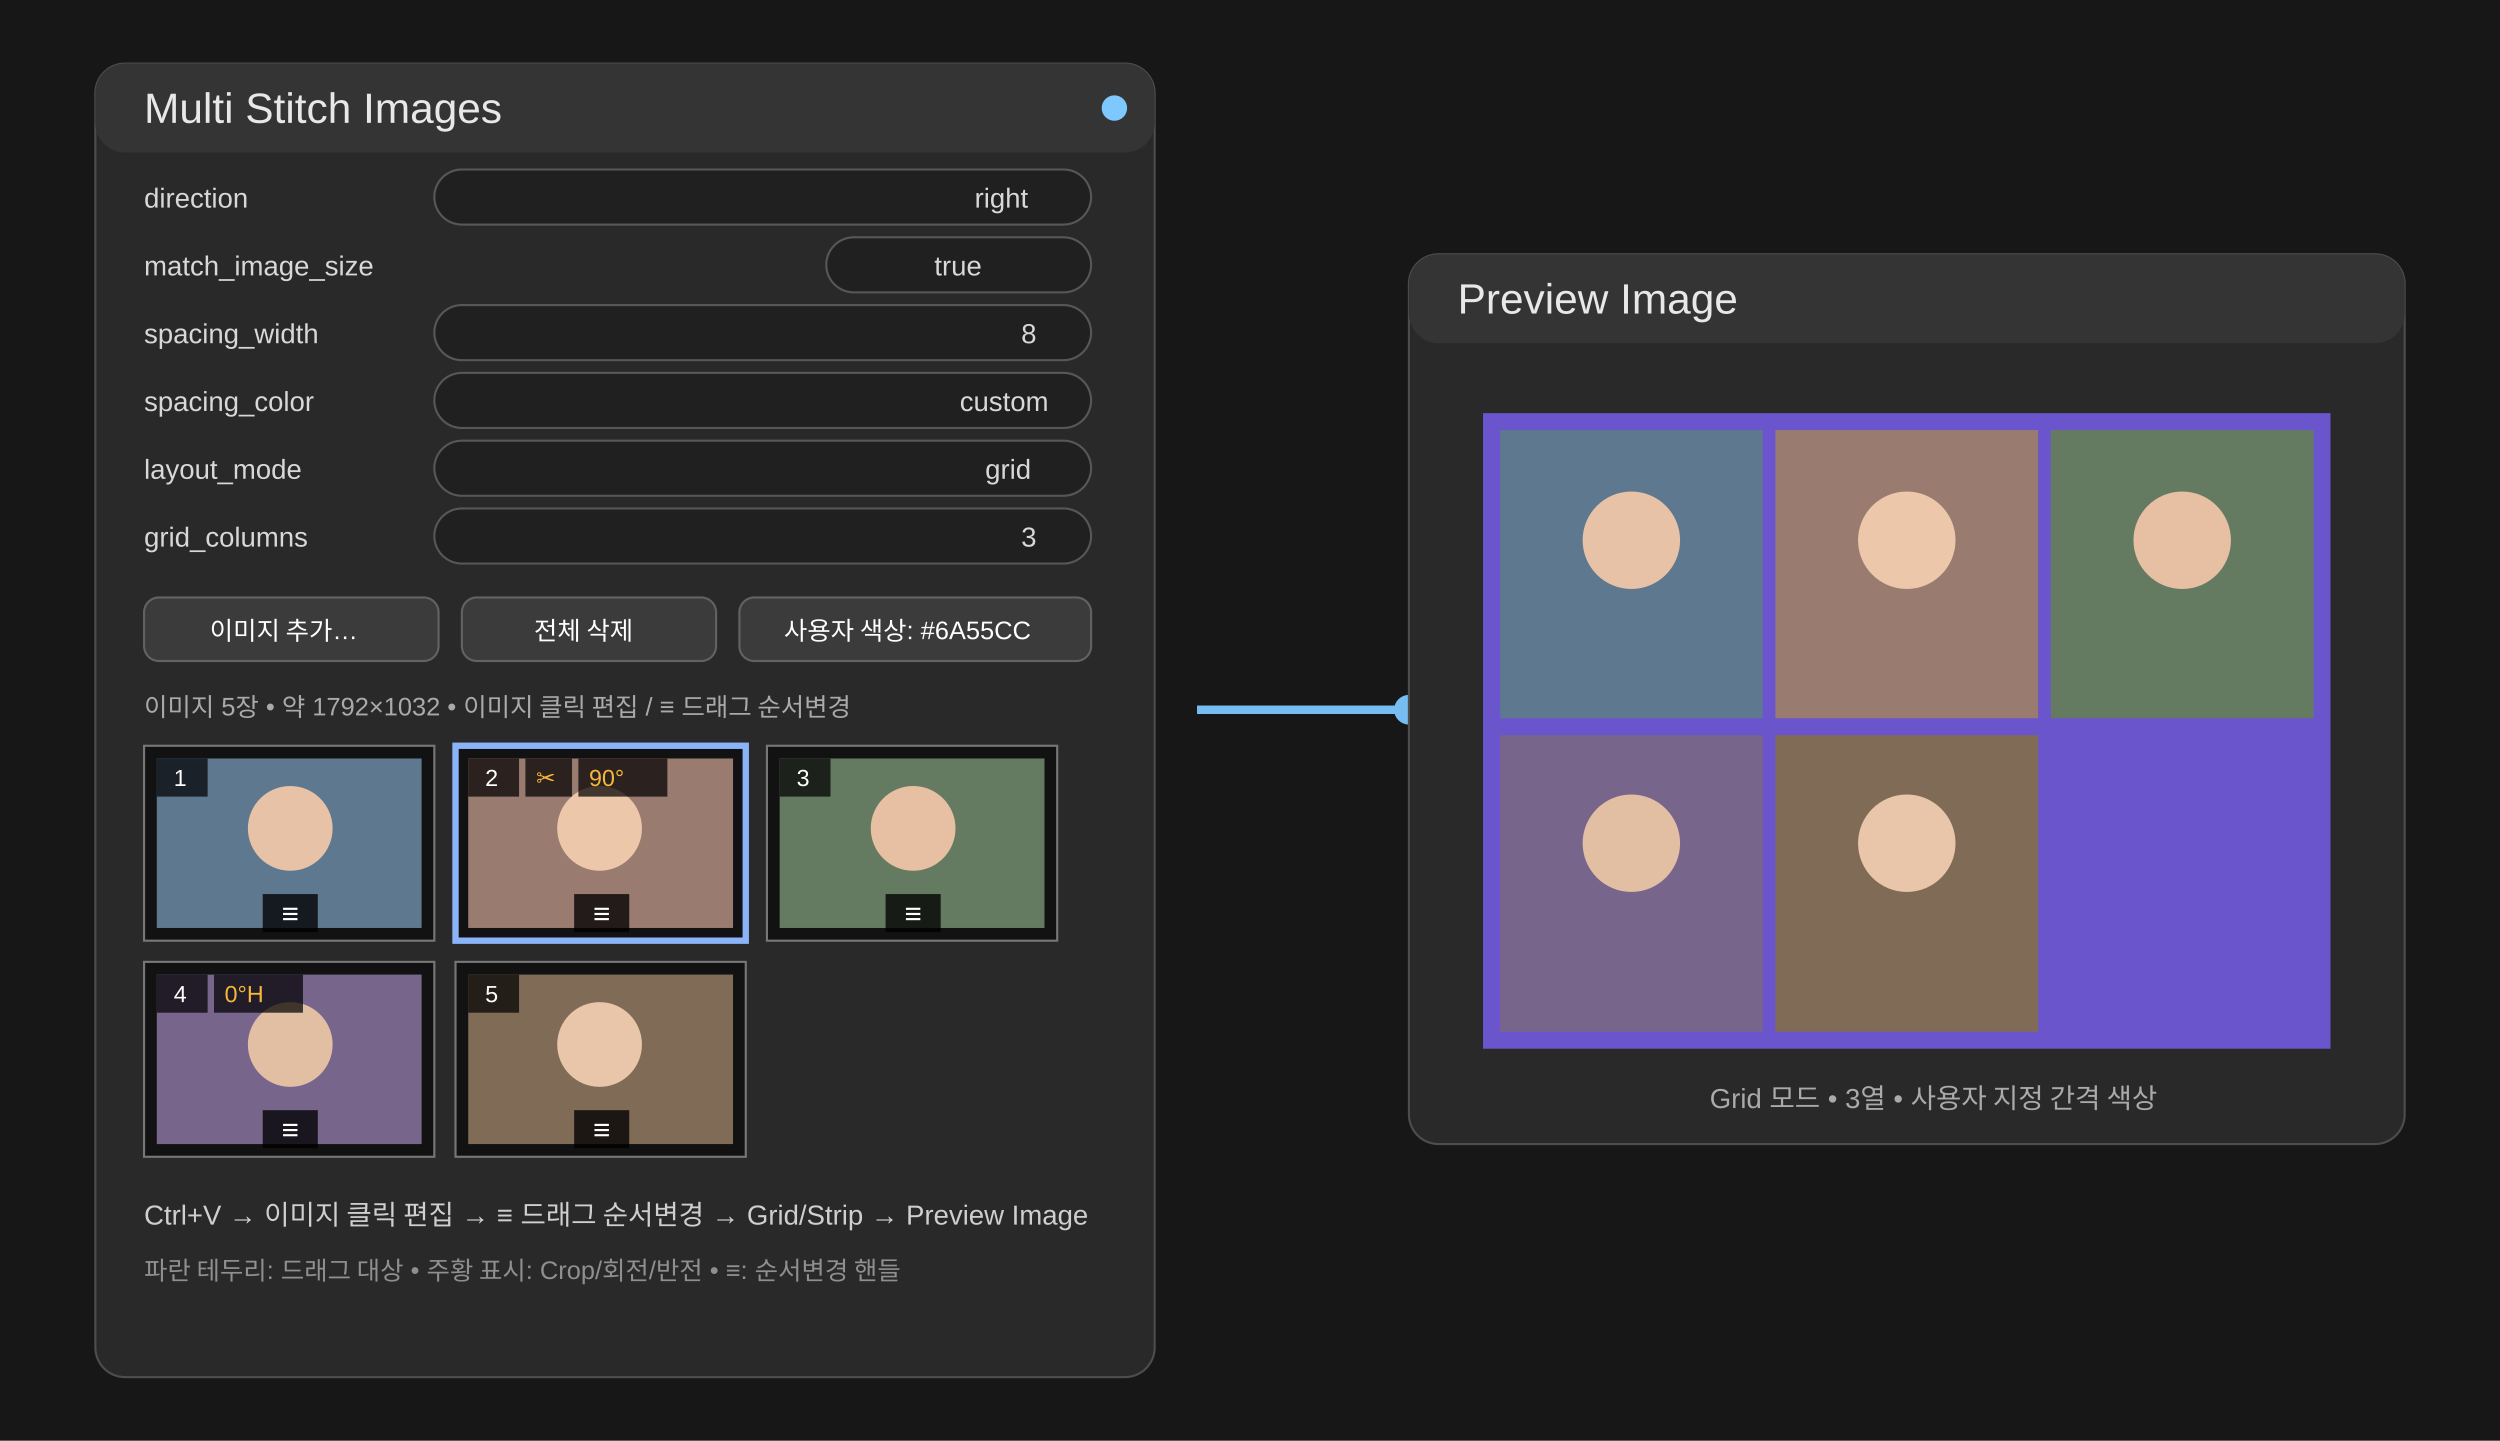
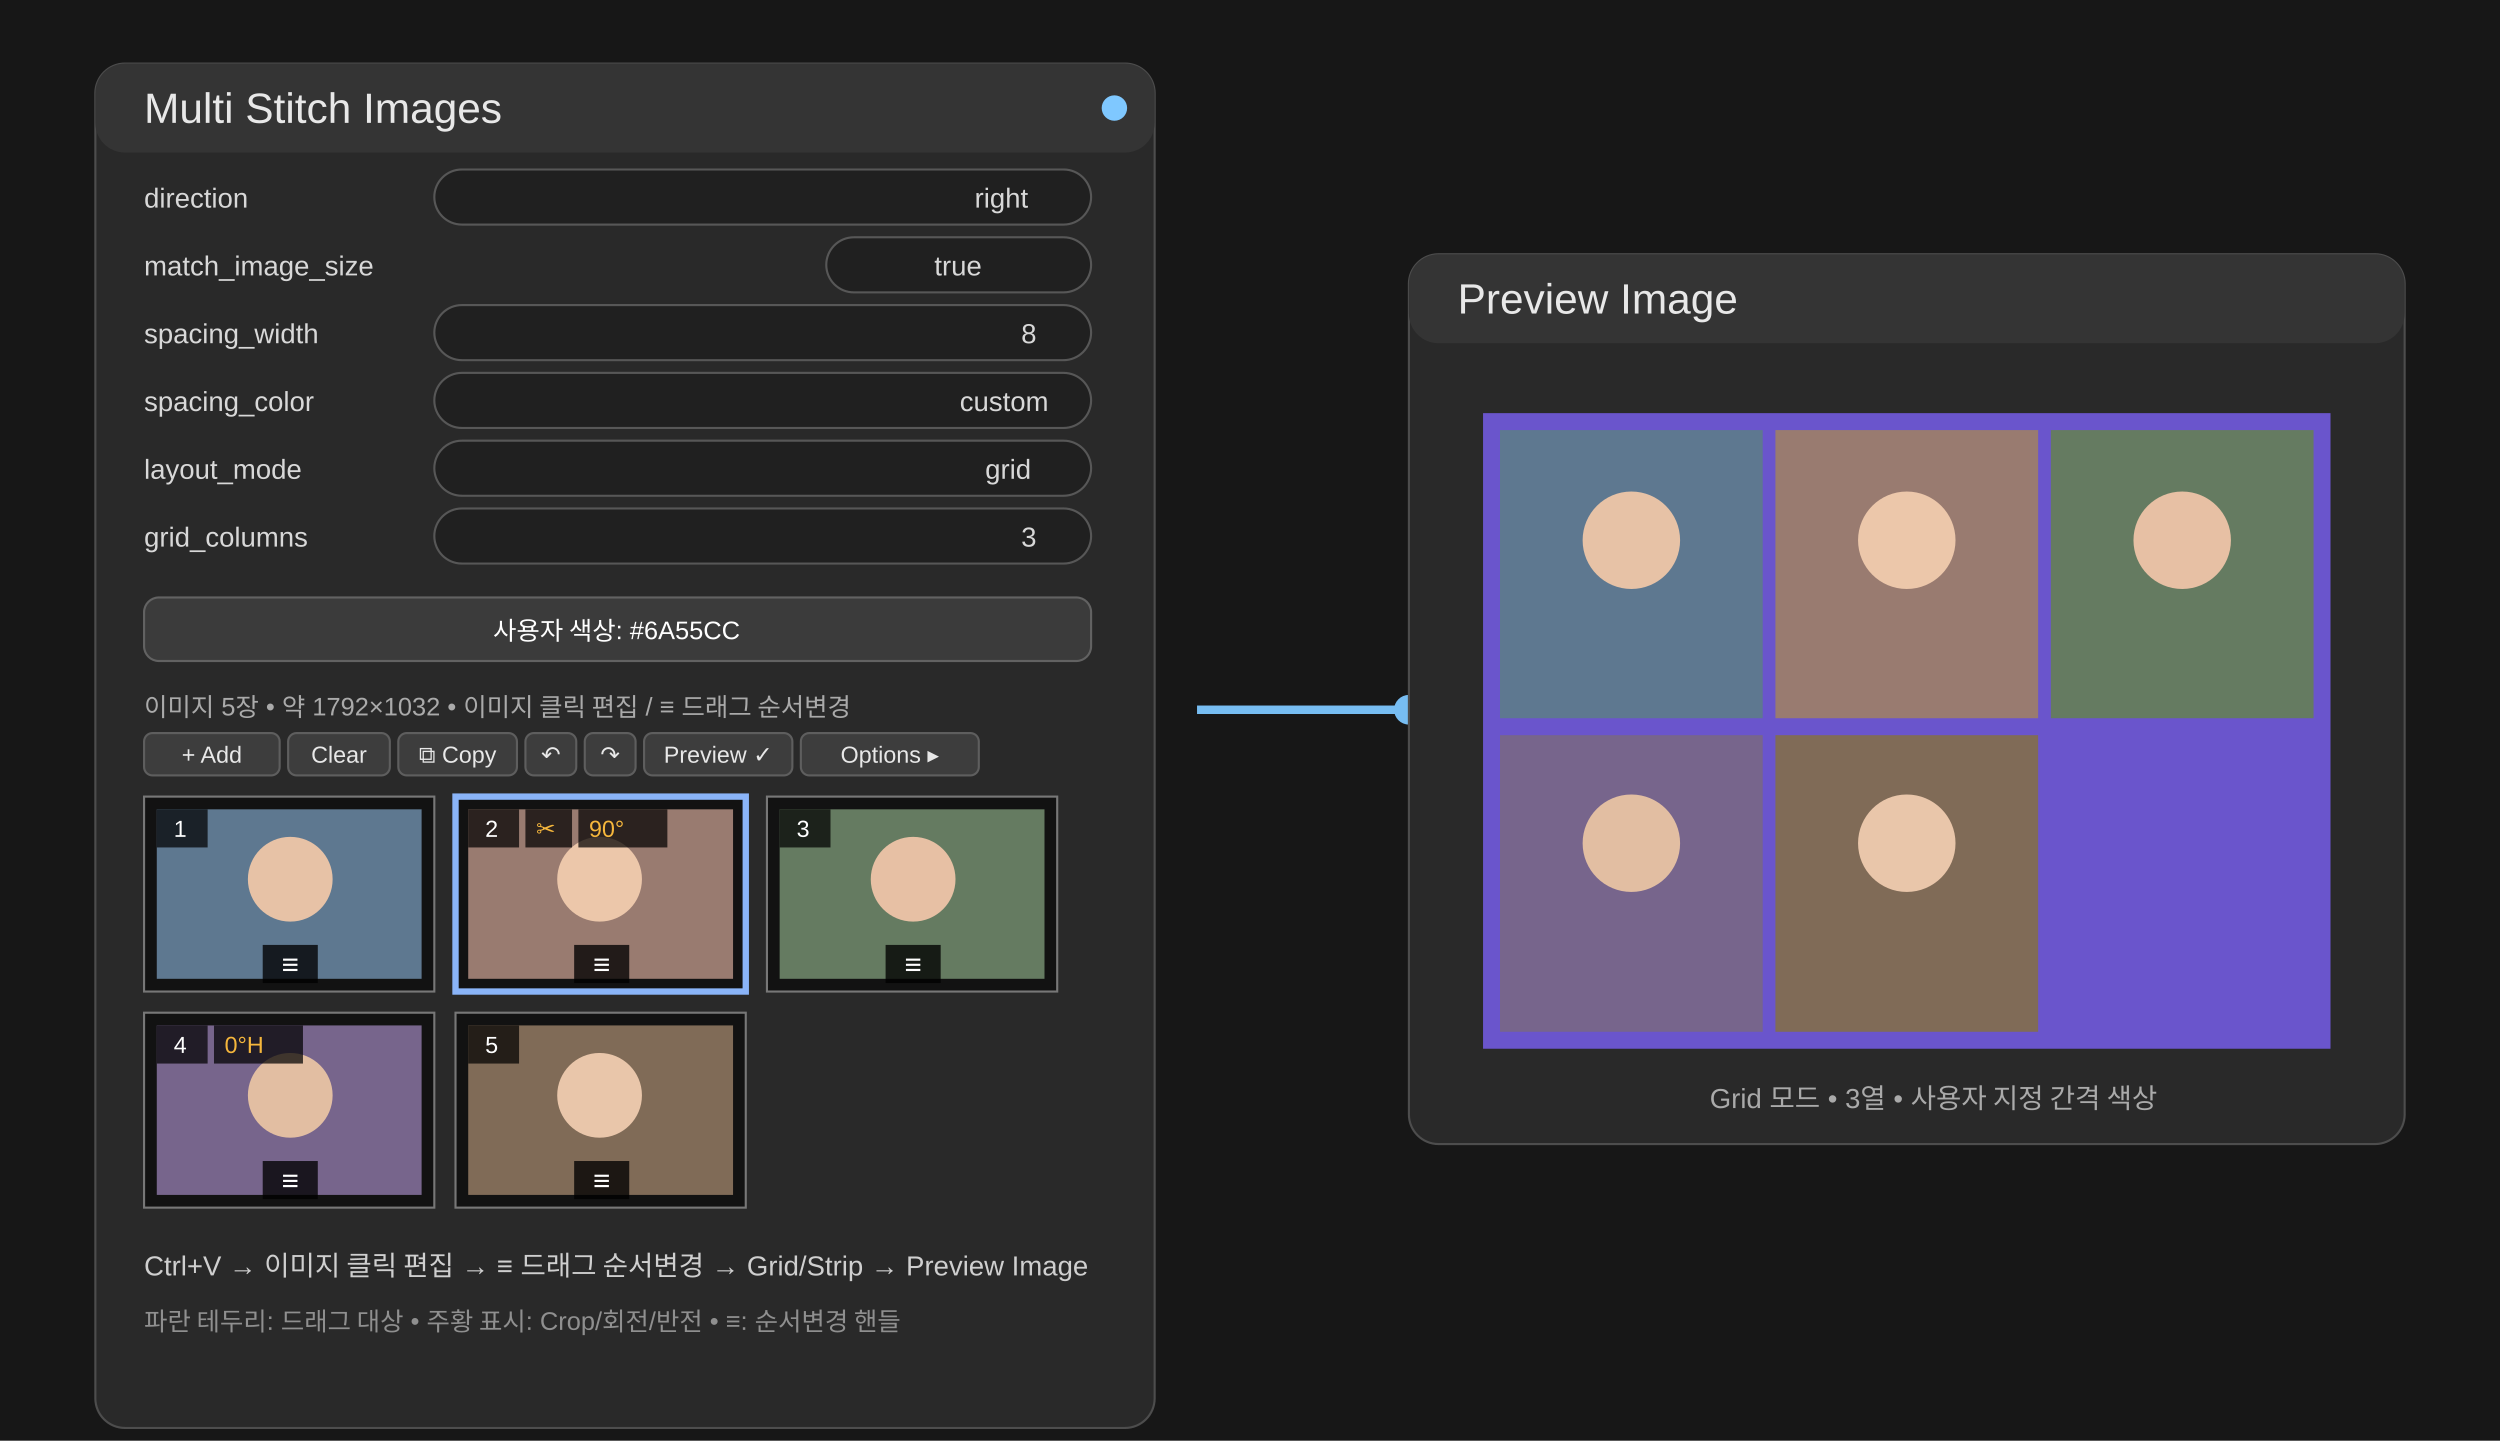
<svg xmlns="http://www.w3.org/2000/svg" width="1180" height="680" viewBox="0 0 1180 680">
  <rect width="1180" height="680" fill="#171717" />
-   <rect x="45" y="30" width="500" height="620" rx="14" fill="#292929" stroke="#4d4d4d" />
+   <rect x="45" y="30" width="500" height="644" rx="14" fill="#292929" stroke="#4d4d4d" />
  <rect x="45" y="30" width="500" height="42" rx="14" fill="#343434" />
  <text x="68" y="58" font-family="Segoe UI,Malgun Gothic,Arial" font-size="20" fill="#e8e8e8">Multi Stitch Images</text>
  <circle cx="526" cy="51" r="6" fill="#7fc8ff" />
  <g font-family="Segoe UI,Malgun Gothic,Arial" font-size="13" fill="#d8d8d8">
    <text x="68" y="98">direction</text>
    <rect x="205" y="80" width="310" height="26" rx="13" fill="#202020" stroke="#575757" />
    <text x="460" y="98">right</text>
    <text x="68" y="130">match_image_size</text>
    <rect x="390" y="112" width="125" height="26" rx="13" fill="#202020" stroke="#575757" />
    <text x="441" y="130">true</text>
    <text x="68" y="162">spacing_width</text>
    <rect x="205" y="144" width="310" height="26" rx="13" fill="#202020" stroke="#575757" />
    <text x="482" y="162">8</text>
    <text x="68" y="194">spacing_color</text>
    <rect x="205" y="176" width="310" height="26" rx="13" fill="#202020" stroke="#575757" />
    <text x="453" y="194">custom</text>
    <text x="68" y="226">layout_mode</text>
    <rect x="205" y="208" width="310" height="26" rx="13" fill="#202020" stroke="#575757" />
    <text x="465" y="226">grid</text>
    <text x="68" y="258">grid_columns</text>
    <rect x="205" y="240" width="310" height="26" rx="13" fill="#202020" stroke="#575757" />
    <text x="482" y="258">3</text>
  </g>
-   <rect x="68" y="282" width="139" height="30" rx="7" fill="#3b3b3b" stroke="#626262" />
-   <text x="99" y="302" font-family="Segoe UI,Malgun Gothic,Arial" font-size="12" fill="#fff">이미지 추가…</text>
-   <rect x="218" y="282" width="120" height="30" rx="7" fill="#3b3b3b" stroke="#626262" />
-   <text x="252" y="302" font-family="Segoe UI,Malgun Gothic,Arial" font-size="12" fill="#fff">전체 삭제</text>
-   <rect x="349" y="282" width="166" height="30" rx="7" fill="#3b3b3b" stroke="#626262" />
-   <text x="370" y="302" font-family="Segoe UI,Malgun Gothic,Arial" font-size="12" fill="#fff">사용자 색상: #6A55CC</text>
+   <rect x="68" y="282" width="447" height="30" rx="7" fill="#3b3b3b" stroke="#626262" />
+   <text x="291" y="302" font-family="Segoe UI,Malgun Gothic,Arial" font-size="12" fill="#fff" text-anchor="middle">사용자 색상: #6A55CC</text>
  <text x="68" y="338" font-family="Segoe UI,Malgun Gothic,Arial" font-size="12" fill="#aaa">이미지 5장 • 약 1792×1032 • 이미지 클릭 편집 / ≡ 드래그 순서변경</text>
+   <rect x="68" y="346" width="64" height="20" rx="4" fill="#3d3d3d" stroke="#5e5e5e" />
+   <text x="100" y="360" font-family="Segoe UI,Malgun Gothic,Arial" font-size="11" fill="#e8e8e8" text-anchor="middle">+ Add</text>
+   <rect x="136" y="346" width="48" height="20" rx="4" fill="#3d3d3d" stroke="#5e5e5e" />
+   <text x="160" y="360" font-family="Segoe UI,Malgun Gothic,Arial" font-size="11" fill="#e8e8e8" text-anchor="middle">Clear</text>
+   <rect x="188" y="346" width="56" height="20" rx="4" fill="#3d3d3d" stroke="#5e5e5e" />
+   <text x="216" y="360" font-family="Segoe UI,Malgun Gothic,Arial" font-size="11" fill="#e8e8e8" text-anchor="middle">⧉ Copy</text>
+   <rect x="248" y="346" width="24" height="20" rx="4" fill="#3d3d3d" stroke="#5e5e5e" />
+   <text x="260" y="360" font-family="Segoe UI,Malgun Gothic,Arial" font-size="11" fill="#e8e8e8" text-anchor="middle">↶</text>
+   <rect x="276" y="346" width="24" height="20" rx="4" fill="#3d3d3d" stroke="#5e5e5e" />
+   <text x="288" y="360" font-family="Segoe UI,Malgun Gothic,Arial" font-size="11" fill="#e8e8e8" text-anchor="middle">↷</text>
+   <rect x="304" y="346" width="70" height="20" rx="4" fill="#3d3d3d" stroke="#5e5e5e" />
+   <text x="339" y="360" font-family="Segoe UI,Malgun Gothic,Arial" font-size="11" fill="#e8e8e8" text-anchor="middle">Preview ✓</text>
+   <rect x="378" y="346" width="84" height="20" rx="4" fill="#3d3d3d" stroke="#5e5e5e" />
+   <text x="420" y="360" font-family="Segoe UI,Malgun Gothic,Arial" font-size="11" fill="#e8e8e8" text-anchor="middle">Options ▸</text>
  <g font-family="Segoe UI,Malgun Gothic,Arial" font-size="11">
-     <rect x="68" y="352" width="137" height="92" fill="#121212" stroke="#777" />
-     <rect x="74" y="358" width="125" height="80" fill="#5e7890" />
-     <circle cx="137" cy="391" r="20" fill="#e7c2a6" />
-     <rect x="74" y="358" width="24" height="18" fill="#000" opacity=".72" />
-     <text x="82" y="371" fill="#fff">1</text>
-     <rect x="215" y="352" width="137" height="92" fill="#121212" stroke="#8ab4f8" stroke-width="3" />
-     <rect x="221" y="358" width="125" height="80" fill="#997b70" />
-     <circle cx="283" cy="391" r="20" fill="#ecc7aa" />
-     <rect x="221" y="358" width="24" height="18" fill="#000" opacity=".72" />
-     <text x="229" y="371" fill="#fff">2</text>
-     <rect x="248" y="358" width="22" height="18" fill="#000" opacity=".72" />
-     <text x="253" y="371" fill="#f6b73c">✂</text>
-     <rect x="273" y="358" width="42" height="18" fill="#000" opacity=".72" />
-     <text x="278" y="371" fill="#f6b73c">90°</text>
-     <rect x="362" y="352" width="137" height="92" fill="#121212" stroke="#777" />
-     <rect x="368" y="358" width="125" height="80" fill="#657b61" />
-     <circle cx="431" cy="391" r="20" fill="#e7c0a4" />
-     <rect x="368" y="358" width="24" height="18" fill="#000" opacity=".72" />
-     <text x="376" y="371" fill="#fff">3</text>
-     <rect x="68" y="454" width="137" height="92" fill="#121212" stroke="#777" />
-     <rect x="74" y="460" width="125" height="80" fill="#77658c" />
-     <circle cx="137" cy="493" r="20" fill="#e2bea2" />
-     <rect x="74" y="460" width="24" height="18" fill="#000" opacity=".72" />
-     <text x="82" y="473" fill="#fff">4</text>
-     <rect x="101" y="460" width="42" height="18" fill="#000" opacity=".72" />
-     <text x="106" y="473" fill="#f6b73c">0°H</text>
-     <rect x="215" y="454" width="137" height="92" fill="#121212" stroke="#777" />
-     <rect x="221" y="460" width="125" height="80" fill="#806b57" />
-     <circle cx="283" cy="493" r="20" fill="#e9c6aa" />
-     <rect x="221" y="460" width="24" height="18" fill="#000" opacity=".72" />
-     <text x="229" y="473" fill="#fff">5</text>
+     <rect x="68" y="376" width="137" height="92" fill="#121212" stroke="#777" />
+     <rect x="74" y="382" width="125" height="80" fill="#5e7890" />
+     <circle cx="137" cy="415" r="20" fill="#e7c2a6" />
+     <rect x="74" y="382" width="24" height="18" fill="#000" opacity=".72" />
+     <text x="82" y="395" fill="#fff">1</text>
+     <rect x="215" y="376" width="137" height="92" fill="#121212" stroke="#8ab4f8" stroke-width="3" />
+     <rect x="221" y="382" width="125" height="80" fill="#997b70" />
+     <circle cx="283" cy="415" r="20" fill="#ecc7aa" />
+     <rect x="221" y="382" width="24" height="18" fill="#000" opacity=".72" />
+     <text x="229" y="395" fill="#fff">2</text>
+     <rect x="248" y="382" width="22" height="18" fill="#000" opacity=".72" />
+     <text x="253" y="395" fill="#f6b73c">✂</text>
+     <rect x="273" y="382" width="42" height="18" fill="#000" opacity=".72" />
+     <text x="278" y="395" fill="#f6b73c">90°</text>
+     <rect x="362" y="376" width="137" height="92" fill="#121212" stroke="#777" />
+     <rect x="368" y="382" width="125" height="80" fill="#657b61" />
+     <circle cx="431" cy="415" r="20" fill="#e7c0a4" />
+     <rect x="368" y="382" width="24" height="18" fill="#000" opacity=".72" />
+     <text x="376" y="395" fill="#fff">3</text>
+     <rect x="68" y="478" width="137" height="92" fill="#121212" stroke="#777" />
+     <rect x="74" y="484" width="125" height="80" fill="#77658c" />
+     <circle cx="137" cy="517" r="20" fill="#e2bea2" />
+     <rect x="74" y="484" width="24" height="18" fill="#000" opacity=".72" />
+     <text x="82" y="497" fill="#fff">4</text>
+     <rect x="101" y="484" width="42" height="18" fill="#000" opacity=".72" />
+     <text x="106" y="497" fill="#f6b73c">0°H</text>
+     <rect x="215" y="478" width="137" height="92" fill="#121212" stroke="#777" />
+     <rect x="221" y="484" width="125" height="80" fill="#806b57" />
+     <circle cx="283" cy="517" r="20" fill="#e9c6aa" />
+     <rect x="221" y="484" width="24" height="18" fill="#000" opacity=".72" />
+     <text x="229" y="497" fill="#fff">5</text>
    <g fill="#000" opacity=".78">
-       <rect x="124" y="422" width="26" height="18" />
-       <rect x="271" y="422" width="26" height="18" />
-       <rect x="418" y="422" width="26" height="18" />
-       <rect x="124" y="524" width="26" height="18" />
-       <rect x="271" y="524" width="26" height="18" />
+       <rect x="124" y="446" width="26" height="18" />
+       <rect x="271" y="446" width="26" height="18" />
+       <rect x="418" y="446" width="26" height="18" />
+       <rect x="124" y="548" width="26" height="18" />
+       <rect x="271" y="548" width="26" height="18" />
    </g>
    <g fill="#fff" text-anchor="middle" font-size="14">
-       <text x="137" y="436">≡</text>
-       <text x="284" y="436">≡</text>
-       <text x="431" y="436">≡</text>
-       <text x="137" y="538">≡</text>
-       <text x="284" y="538">≡</text>
+       <text x="137" y="460">≡</text>
+       <text x="284" y="460">≡</text>
+       <text x="431" y="460">≡</text>
+       <text x="137" y="562">≡</text>
+       <text x="284" y="562">≡</text>
    </g>
  </g>
-   <text x="68" y="578" font-family="Segoe UI,Malgun Gothic,Arial" font-size="13" fill="#cfcfcf">Ctrl+V → 이미지 클릭 편집 → ≡ 드래그 순서변경 → Grid/Strip → Preview Image</text>
-   <text x="68" y="604" font-family="Segoe UI,Malgun Gothic,Arial" font-size="12" fill="#8f8f8f">파란 테두리: 드래그 대상 • 주황 표시: Crop/회전/반전 • ≡: 순서변경 핸들</text>
+   <text x="68" y="602" font-family="Segoe UI,Malgun Gothic,Arial" font-size="13" fill="#cfcfcf">Ctrl+V → 이미지 클릭 편집 → ≡ 드래그 순서변경 → Grid/Strip → Preview Image</text>
+   <text x="68" y="628" font-family="Segoe UI,Malgun Gothic,Arial" font-size="12" fill="#8f8f8f">파란 테두리: 드래그 대상 • 주황 표시: Crop/회전/반전 • ≡: 순서변경 핸들</text>
  <path d="M565 335 C615 335 625 335 665 335" stroke="#77bdf2" stroke-width="4" fill="none" />
  <circle cx="665" cy="335" r="7" fill="#77bdf2" />
  <rect x="665" y="120" width="470" height="420" rx="14" fill="#292929" stroke="#4d4d4d" />
  <rect x="665" y="120" width="470" height="42" rx="14" fill="#343434" />
  <text x="688" y="148" font-family="Segoe UI,Malgun Gothic,Arial" font-size="20" fill="#e8e8e8">Preview Image</text>
  <rect x="700" y="195" width="400" height="300" fill="#6A55CC" />
  <g>
    <rect x="708" y="203" width="124" height="136" fill="#5e7890" />
    <circle cx="770" cy="255" r="23" fill="#e7c2a6" />
    <rect x="838" y="203" width="124" height="136" fill="#997b70" />
    <circle cx="900" cy="255" r="23" fill="#ecc7aa" />
    <rect x="968" y="203" width="124" height="136" fill="#657b61" />
    <circle cx="1030" cy="255" r="23" fill="#e7c0a4" />
    <rect x="708" y="347" width="124" height="140" fill="#77658c" />
    <circle cx="770" cy="398" r="23" fill="#e2bea2" />
    <rect x="838" y="347" width="124" height="140" fill="#806b57" />
    <circle cx="900" cy="398" r="23" fill="#e9c6aa" />
  </g>
  <text x="807" y="523" font-family="Segoe UI,Malgun Gothic,Arial" font-size="13" fill="#aaa">Grid 모드 • 3열 • 사용자 지정 간격 색상</text>
</svg>
